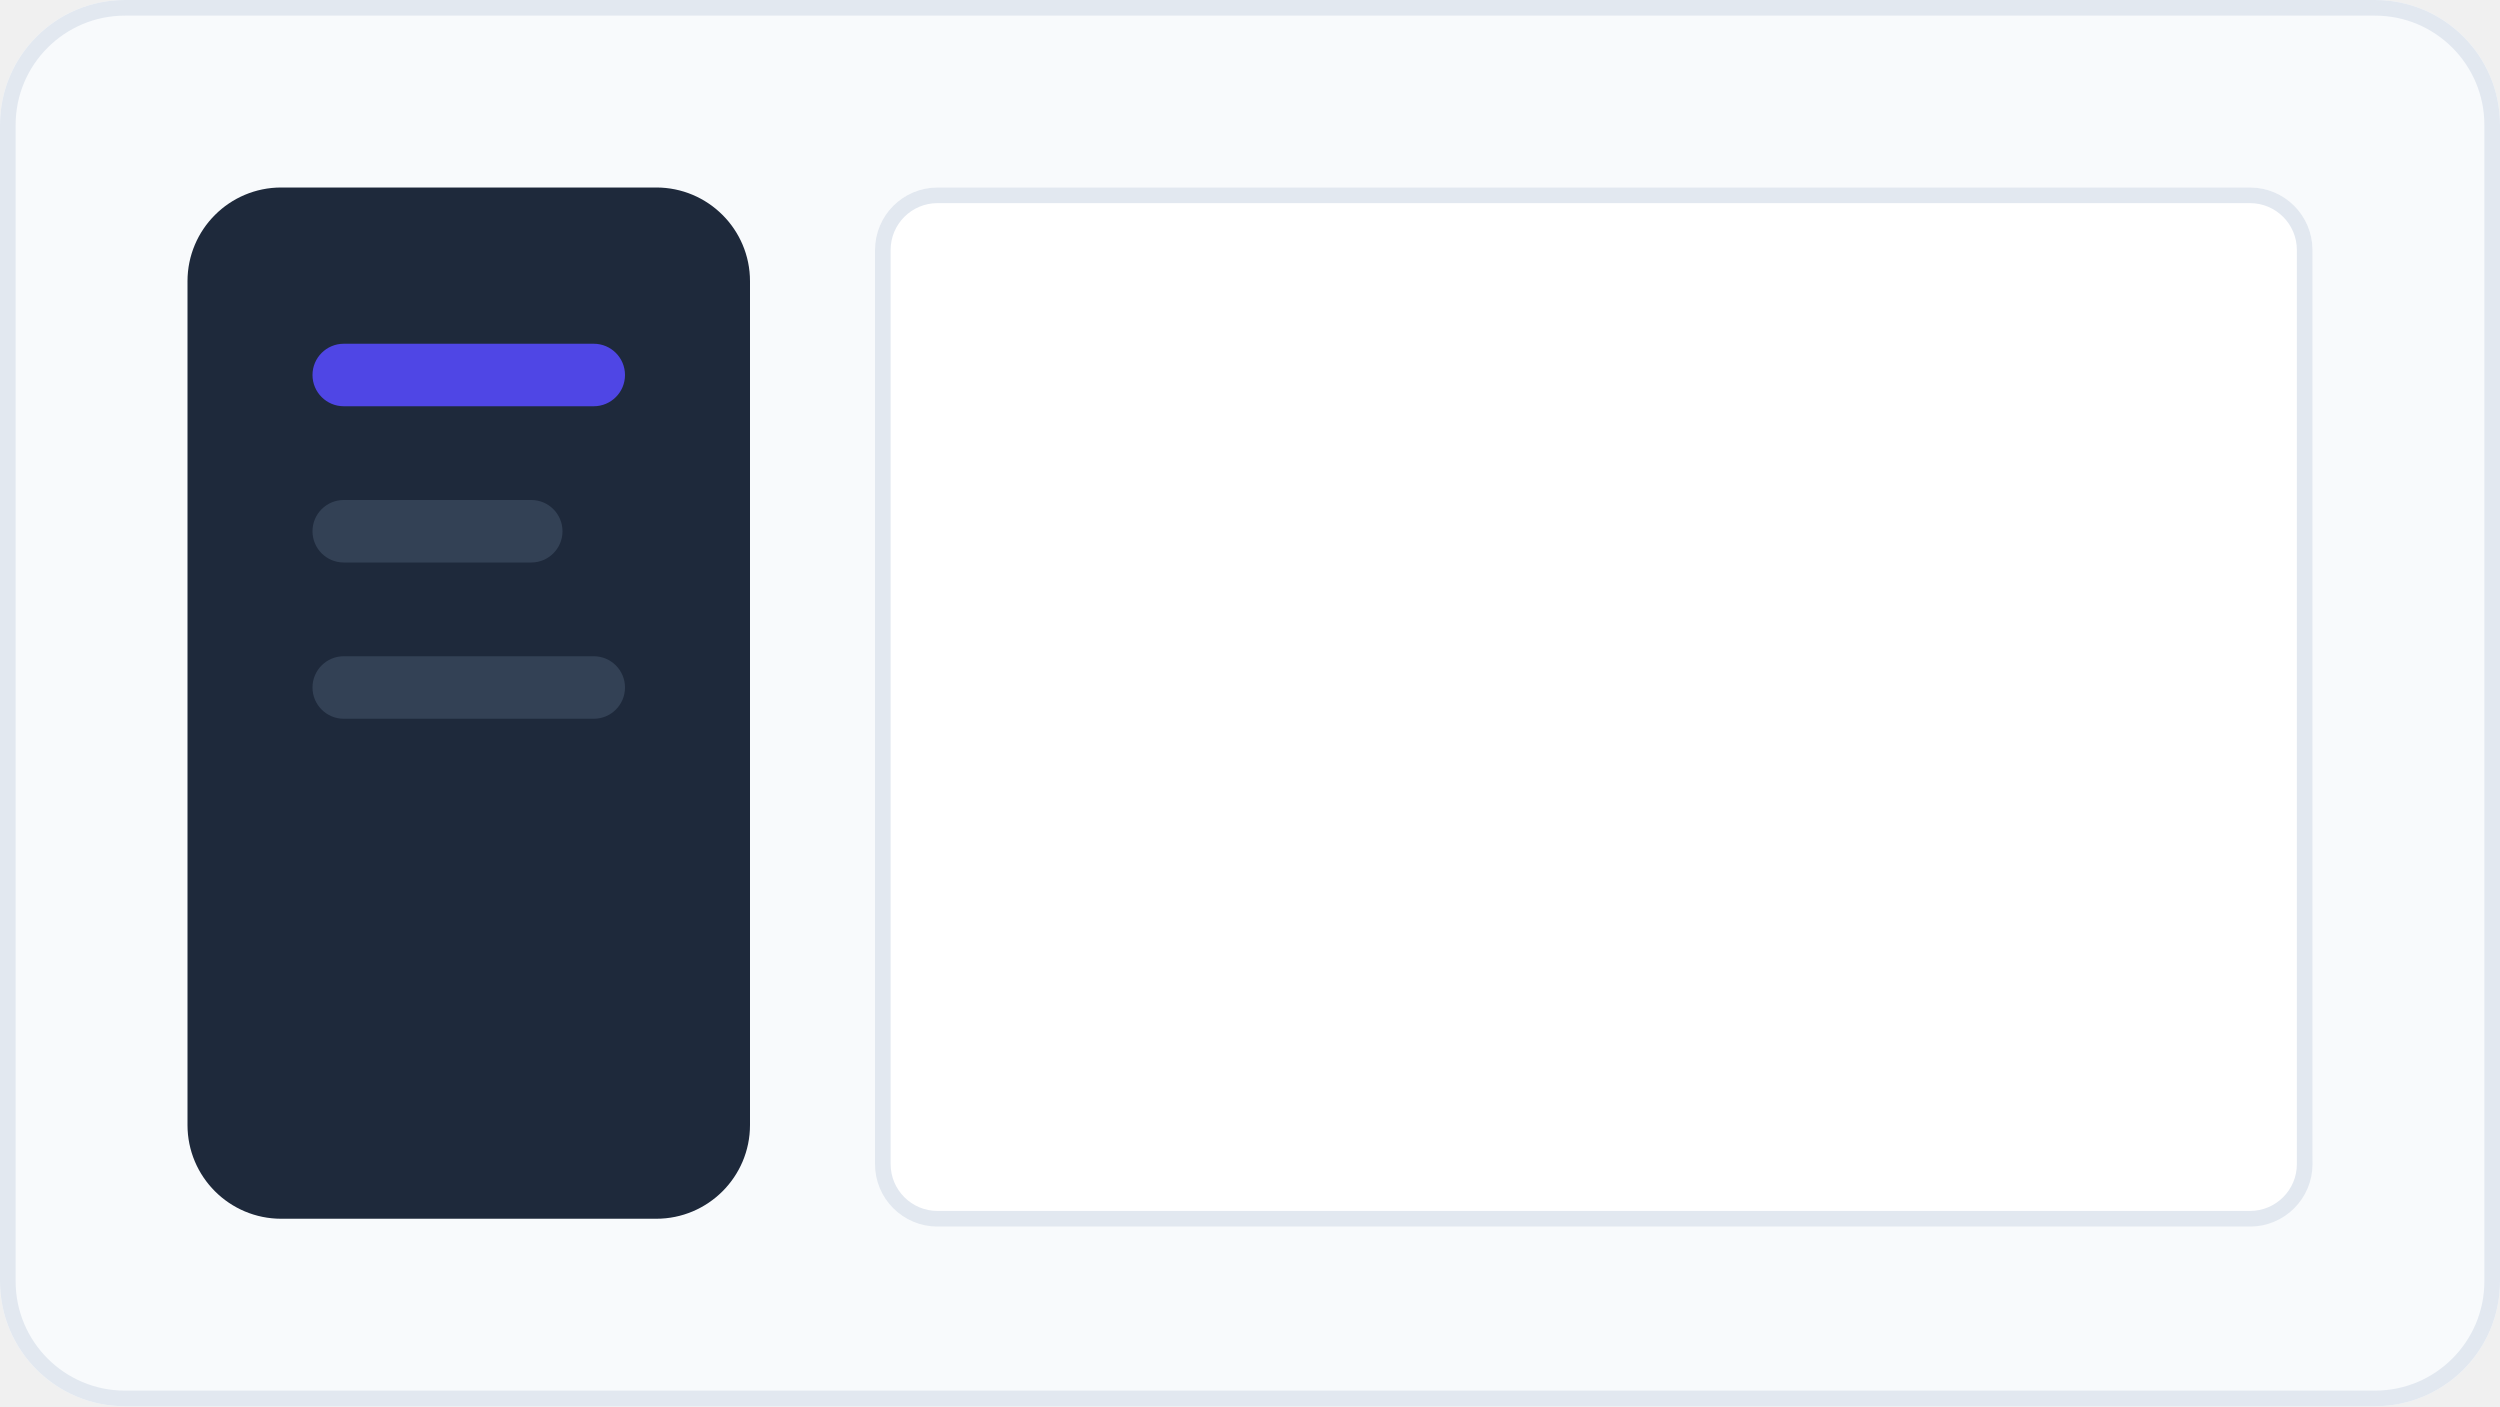
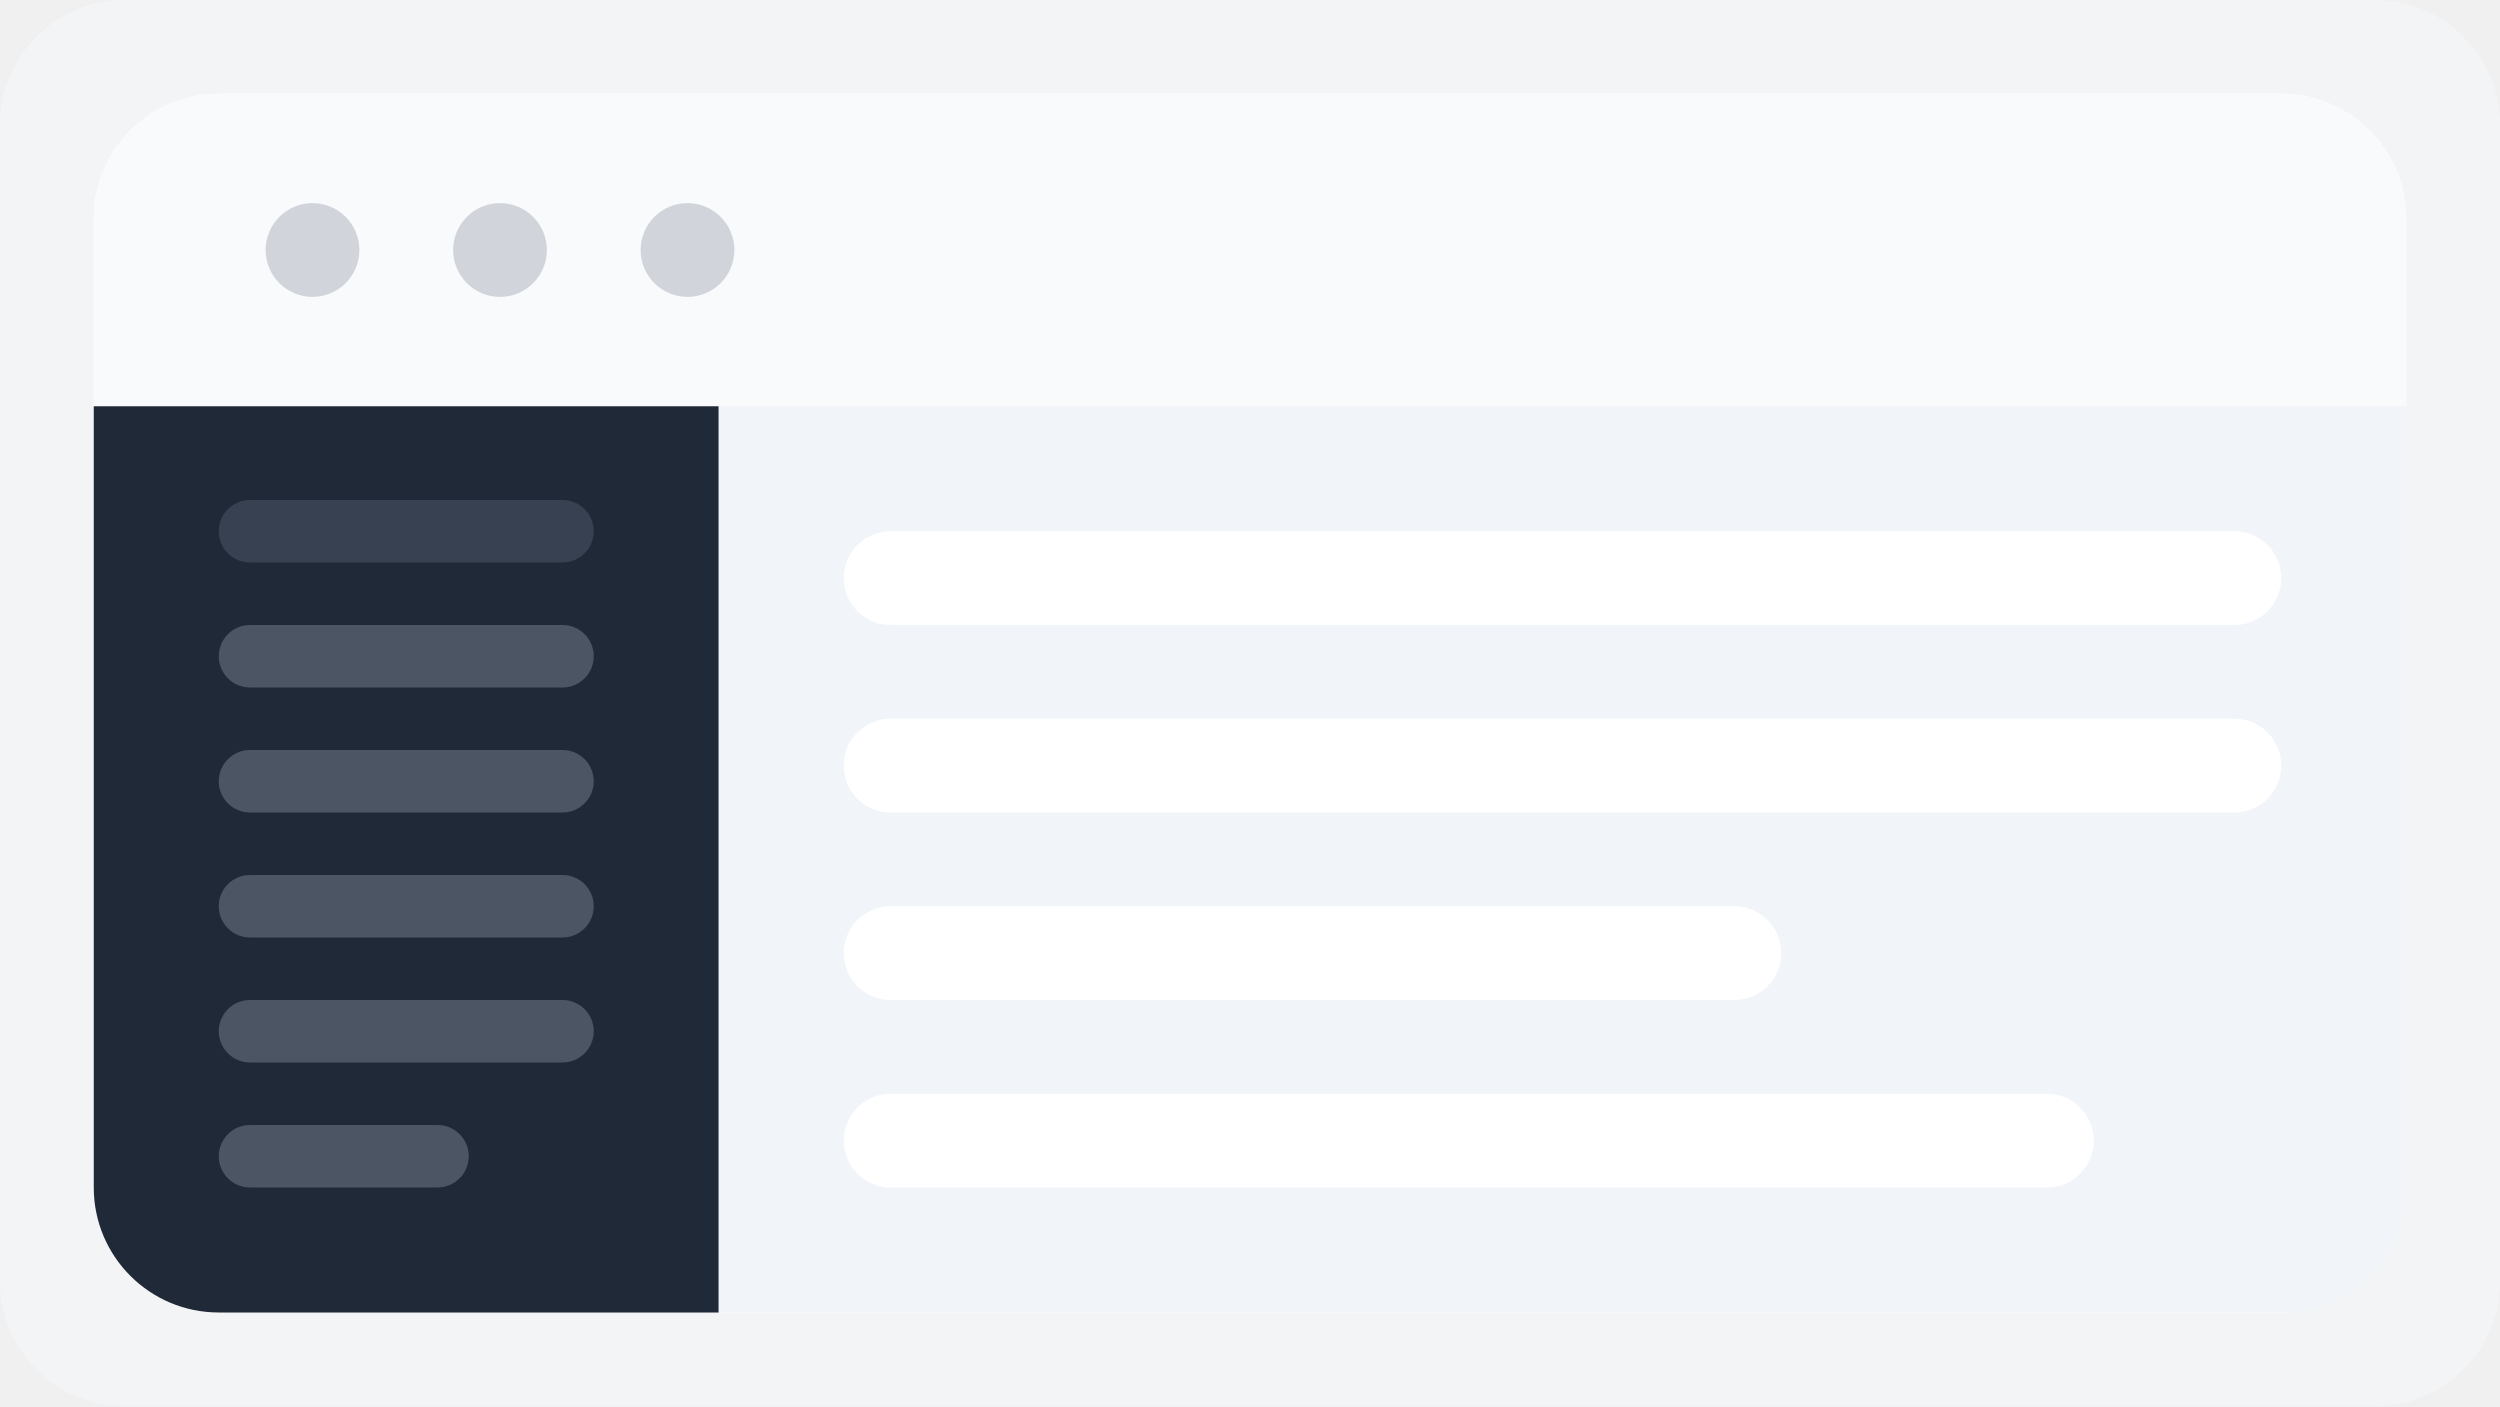
<svg xmlns="http://www.w3.org/2000/svg" width="100%" height="100%" viewBox="0 0 160 90" fill="none">
-   <rect x="0" y="0" width="160" height="90" rx="8" fill="#F8FAFC" />
-   <rect x="0.5" y="0.5" width="159" height="89" rx="7.5" stroke="#E2E8F0" />
-   <rect x="12" y="12" width="36" height="66" rx="6" fill="#1E293B" />
-   <rect x="56" y="12" width="92" height="66" rx="4" fill="#FFFFFF" />
-   <rect x="56.5" y="12.5" width="91" height="65.5" rx="3.5" stroke="#E2E8F0" />
-   <rect x="20" y="22" width="20" height="4" rx="2" fill="#4F46E5" />
-   <rect x="20" y="32" width="16" height="4" rx="2" fill="#334155" />
-   <rect x="20" y="42" width="20" height="4" rx="2" fill="#334155" />
+   <rect width="160" height="90" rx="8" fill="#F3F4F6" />
+   <rect x="6" y="6" width="148" height="78" rx="8" fill="#FFFFFF" />
+   <path d="M6 14C6 9.582 9.582 6 14 6H146C150.418 6 154 9.582 154 14V26H6V14Z" fill="#F8FAFC" />
+   <circle cx="20" cy="16" r="3" fill="#D1D5DB" />
+   <circle cx="32" cy="16" r="3" fill="#D1D5DB" />
+   <circle cx="44" cy="16" r="3" fill="#D1D5DB" />
+   <path d="M6 26H46V84H14C9.582 84 6 80.418 6 76V26Z" fill="#1F2937" />
+   <rect x="14" y="32" width="24" height="4" rx="2" fill="#374151" />
+   <rect x="14" y="40" width="24" height="4" rx="2" fill="#4B5563" />
+   <rect x="14" y="48" width="24" height="4" rx="2" fill="#4B5563" />
+   <rect x="14" y="56" width="24" height="4" rx="2" fill="#4B5563" />
+   <rect x="14" y="64" width="24" height="4" rx="2" fill="#4B5563" />
+   <rect x="14" y="72" width="16" height="4" rx="2" fill="#4B5563" />
+   <path d="M46 26H154V76C154 80.418 150.418 84 146 84H46V26Z" fill="#F1F5F9" />
+   <rect x="54" y="34" width="92" height="6" rx="3" fill="#FFFFFF" />
+   <rect x="54" y="46" width="92" height="6" rx="3" fill="#FFFFFF" />
+   <rect x="54" y="58" width="60" height="6" rx="3" fill="#FFFFFF" />
+   <rect x="54" y="70" width="80" height="6" rx="3" fill="#FFFFFF" />
</svg>
